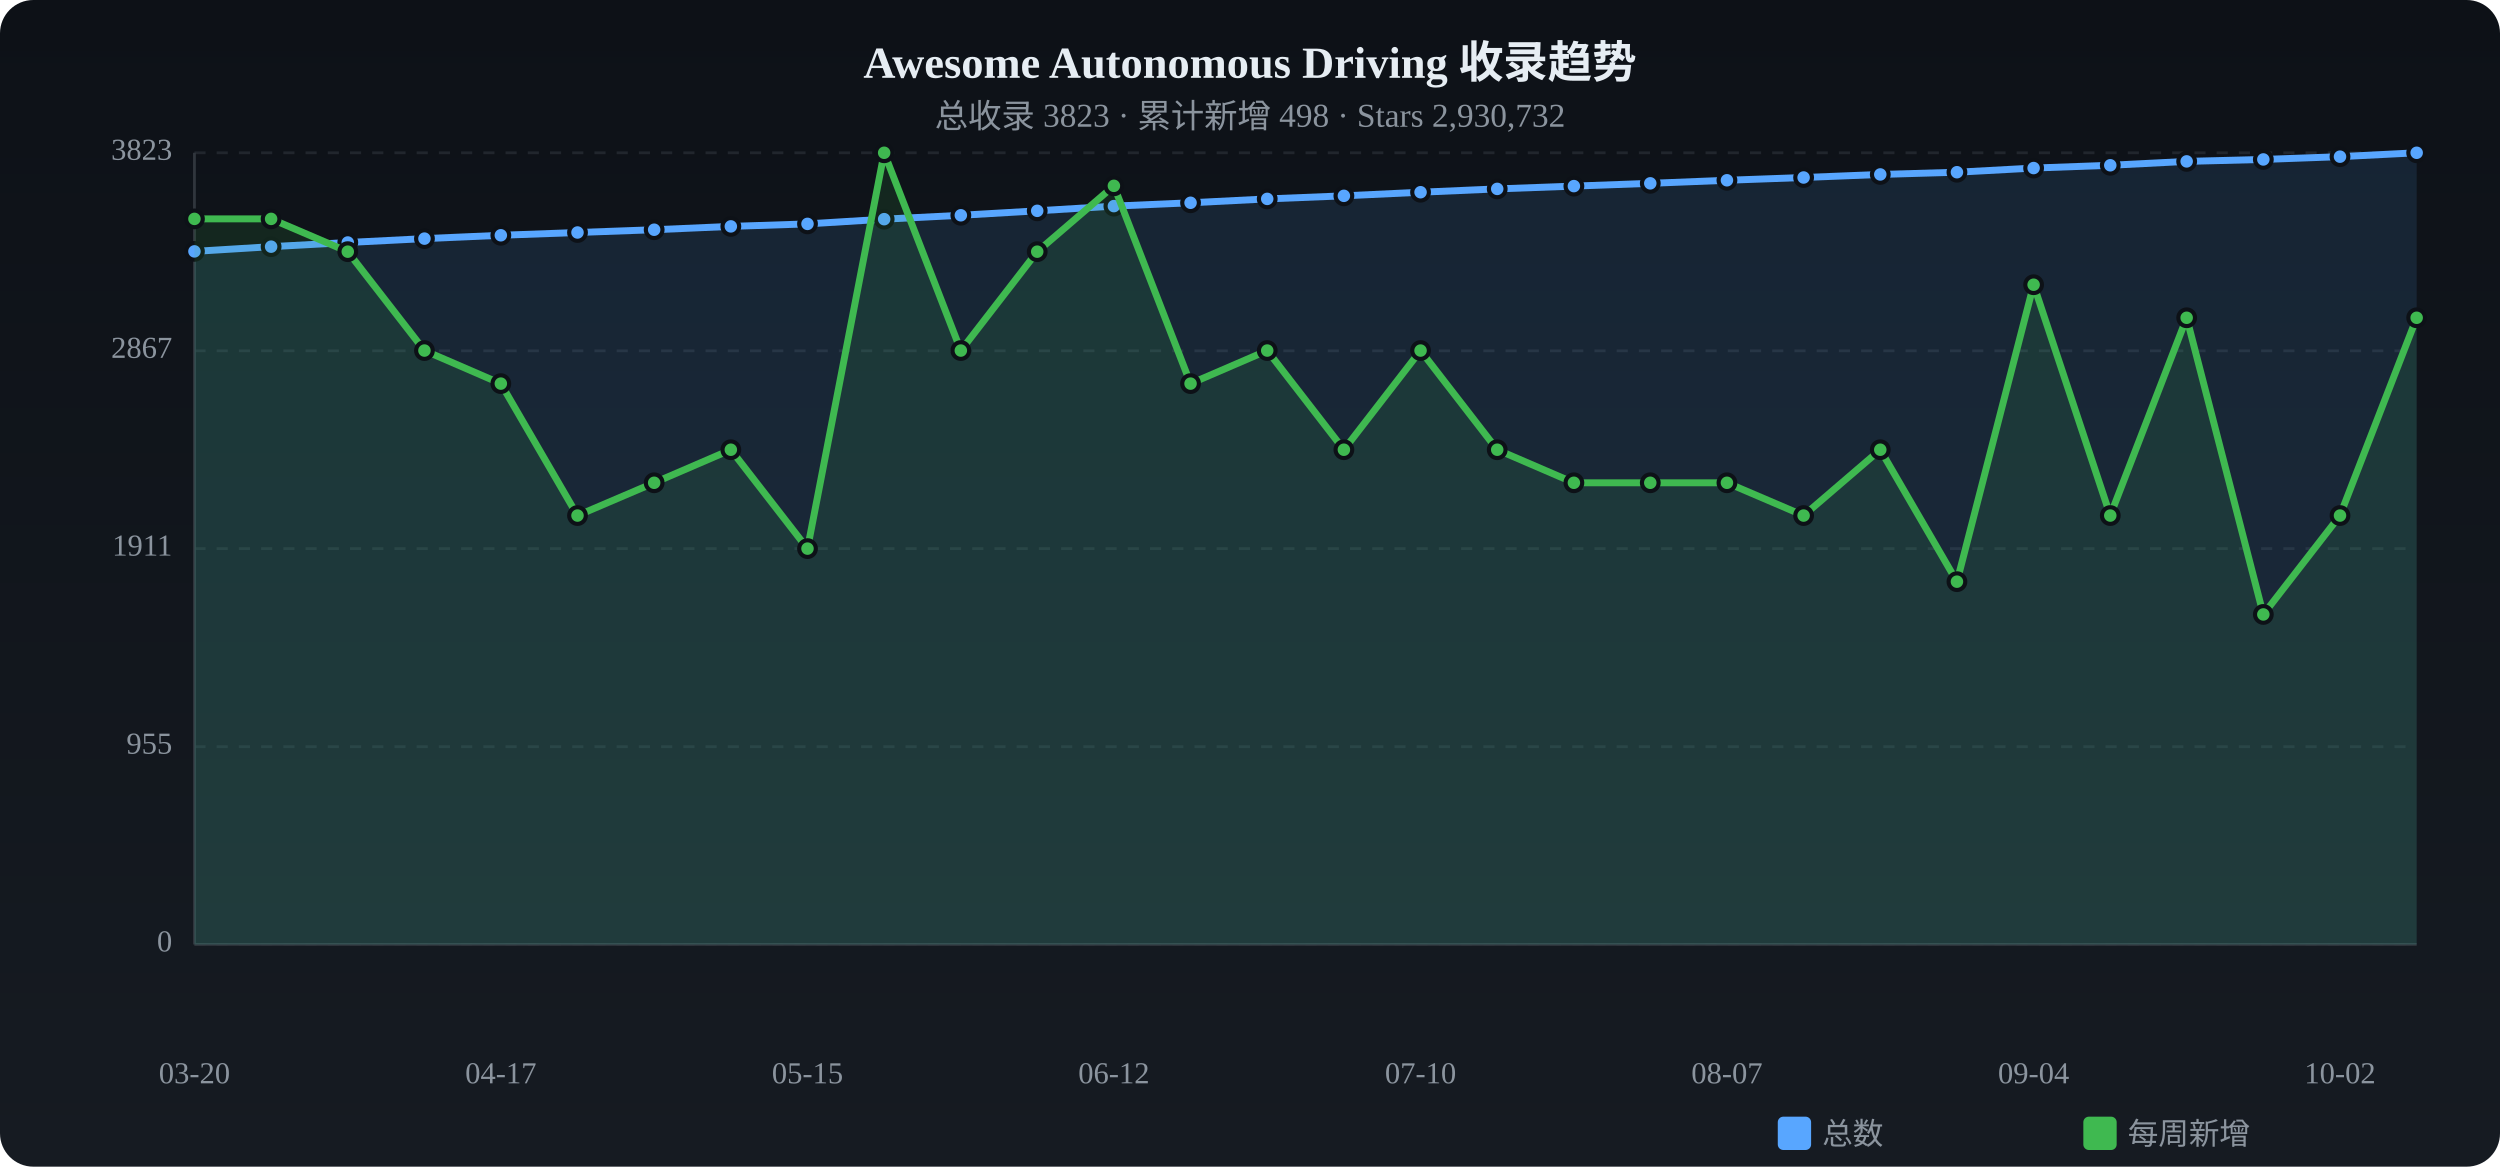
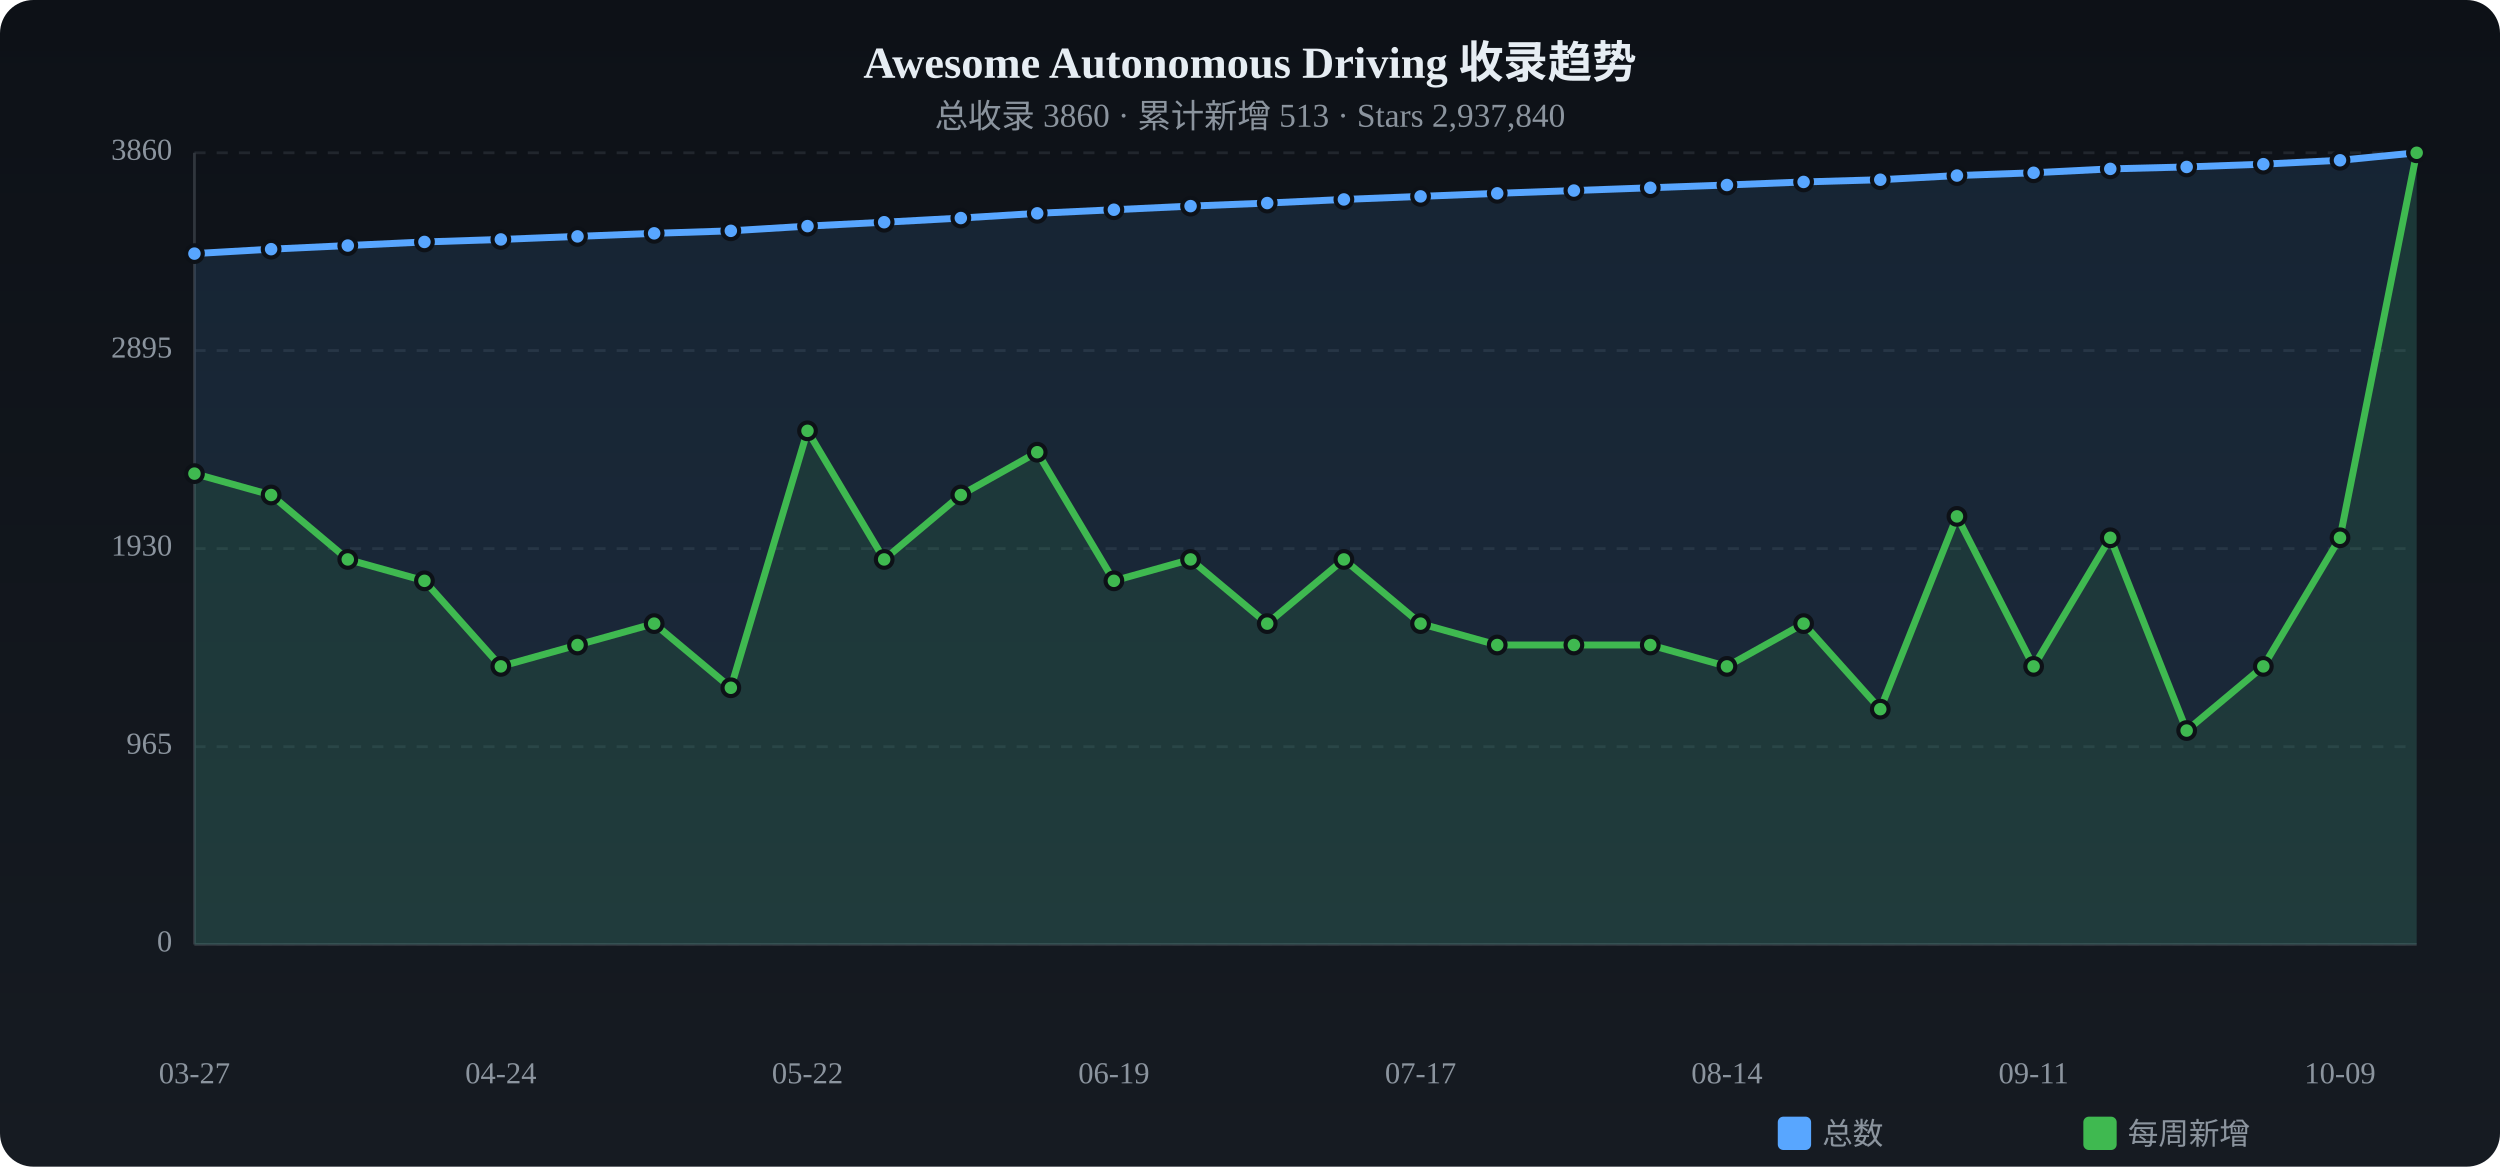
<svg xmlns="http://www.w3.org/2000/svg" viewBox="0 0 900 420" width="900" height="420">
  <defs>
    <linearGradient id="tbg" x1="0%" y1="0%" x2="0%" y2="100%">
      <stop offset="0%" stop-color="#0d1117" />
      <stop offset="100%" stop-color="#161b22" />
    </linearGradient>
  </defs>
  <rect width="900" height="420" rx="12" fill="url(#tbg)" />
  <text x="450.0" y="28" text-anchor="middle" fill="#e6edf3" font-size="16" font-weight="bold">Awesome Autonomous Driving 收录趋势</text>
-   <text x="450.0" y="46" text-anchor="middle" fill="#8b949e" font-size="12">总收录 3823 · 累计新增 498 · Stars 2,930,732</text>
+   <text x="450.0" y="46" text-anchor="middle" fill="#8b949e" font-size="12">总收录 3860 · 累计新增 513 · Stars 2,937,840</text>
  <text x="62" y="340.0" text-anchor="end" fill="#8b949e" font-size="11" dominant-baseline="middle">0</text>
  <line x1="70" y1="340.0" x2="870" y2="340.0" stroke="#21262d" stroke-dasharray="4 4" />
-   <text x="62" y="268.8" text-anchor="end" fill="#8b949e" font-size="11" dominant-baseline="middle">955</text>
+   <text x="62" y="268.8" text-anchor="end" fill="#8b949e" font-size="11" dominant-baseline="middle">965</text>
  <line x1="70" y1="268.8" x2="870" y2="268.8" stroke="#21262d" stroke-dasharray="4 4" />
-   <text x="62" y="197.5" text-anchor="end" fill="#8b949e" font-size="11" dominant-baseline="middle">1911</text>
+   <text x="62" y="197.5" text-anchor="end" fill="#8b949e" font-size="11" dominant-baseline="middle">1930</text>
  <line x1="70" y1="197.5" x2="870" y2="197.5" stroke="#21262d" stroke-dasharray="4 4" />
-   <text x="62" y="126.3" text-anchor="end" fill="#8b949e" font-size="11" dominant-baseline="middle">2867</text>
-   <line x1="70" y1="126.3" x2="870" y2="126.3" stroke="#21262d" stroke-dasharray="4 4" />
-   <text x="62" y="55.0" text-anchor="end" fill="#8b949e" font-size="11" dominant-baseline="middle">3823</text>
+   <text x="62" y="126.2" text-anchor="end" fill="#8b949e" font-size="11" dominant-baseline="middle">2895</text>
+   <line x1="70" y1="126.2" x2="870" y2="126.2" stroke="#21262d" stroke-dasharray="4 4" />
+   <text x="62" y="55.0" text-anchor="end" fill="#8b949e" font-size="11" dominant-baseline="middle">3860</text>
  <line x1="70" y1="55.0" x2="870" y2="55.0" stroke="#21262d" stroke-dasharray="4 4" />
  <line x1="70" y1="55" x2="70" y2="340" stroke="#30363d" />
  <line x1="70" y1="340" x2="870" y2="340" stroke="#30363d" />
-   <path d="M70.0,90.5 L97.6,88.8 L125.2,87.3 L152.8,85.9 L180.3,84.7 L207.9,83.7 L235.5,82.7 L263.1,81.5 L290.7,80.6 L318.3,78.9 L345.9,77.5 L373.4,75.9 L401.0,74.2 L428.6,73.0 L456.2,71.6 L483.8,70.5 L511.4,69.2 L539.0,68.0 L566.6,67.0 L594.1,66.0 L621.7,64.9 L649.3,63.9 L676.9,62.8 L704.5,62.0 L732.1,60.5 L759.7,59.5 L787.2,58.1 L814.8,57.4 L842.4,56.4 L870.0,55.0 L870.0,340 L70.0,340 Z" fill="#58a6ff" opacity="0.12" />
-   <polyline points="70.0,90.5 97.6,88.8 125.2,87.3 152.8,85.9 180.3,84.7 207.9,83.7 235.5,82.7 263.1,81.5 290.7,80.6 318.3,78.9 345.9,77.5 373.4,75.9 401.0,74.2 428.6,73.0 456.2,71.6 483.8,70.5 511.4,69.2 539.0,68.0 566.6,67.0 594.1,66.0 621.7,64.9 649.3,63.9 676.9,62.8 704.5,62.0 732.1,60.5 759.7,59.5 787.2,58.1 814.8,57.4 842.4,56.4 870.0,55.0" fill="none" stroke="#58a6ff" stroke-width="2.5" stroke-linecap="round" stroke-linejoin="round" />
-   <circle cx="70.0" cy="90.5" r="3" fill="#58a6ff" stroke="#0d1117" stroke-width="1.5" />
-   <circle cx="97.6" cy="88.8" r="3" fill="#58a6ff" stroke="#0d1117" stroke-width="1.5" />
-   <circle cx="125.2" cy="87.3" r="3" fill="#58a6ff" stroke="#0d1117" stroke-width="1.5" />
-   <circle cx="152.8" cy="85.9" r="3" fill="#58a6ff" stroke="#0d1117" stroke-width="1.5" />
-   <circle cx="180.3" cy="84.7" r="3" fill="#58a6ff" stroke="#0d1117" stroke-width="1.5" />
-   <circle cx="207.9" cy="83.7" r="3" fill="#58a6ff" stroke="#0d1117" stroke-width="1.5" />
-   <circle cx="235.5" cy="82.7" r="3" fill="#58a6ff" stroke="#0d1117" stroke-width="1.5" />
-   <circle cx="263.1" cy="81.5" r="3" fill="#58a6ff" stroke="#0d1117" stroke-width="1.5" />
-   <circle cx="290.7" cy="80.6" r="3" fill="#58a6ff" stroke="#0d1117" stroke-width="1.5" />
-   <circle cx="318.3" cy="78.9" r="3" fill="#58a6ff" stroke="#0d1117" stroke-width="1.5" />
-   <circle cx="345.9" cy="77.5" r="3" fill="#58a6ff" stroke="#0d1117" stroke-width="1.5" />
-   <circle cx="373.4" cy="75.9" r="3" fill="#58a6ff" stroke="#0d1117" stroke-width="1.5" />
-   <circle cx="401.0" cy="74.2" r="3" fill="#58a6ff" stroke="#0d1117" stroke-width="1.5" />
-   <circle cx="428.6" cy="73.0" r="3" fill="#58a6ff" stroke="#0d1117" stroke-width="1.5" />
-   <circle cx="456.2" cy="71.6" r="3" fill="#58a6ff" stroke="#0d1117" stroke-width="1.5" />
-   <circle cx="483.8" cy="70.5" r="3" fill="#58a6ff" stroke="#0d1117" stroke-width="1.5" />
-   <circle cx="511.4" cy="69.2" r="3" fill="#58a6ff" stroke="#0d1117" stroke-width="1.5" />
-   <circle cx="539.0" cy="68.0" r="3" fill="#58a6ff" stroke="#0d1117" stroke-width="1.5" />
-   <circle cx="566.6" cy="67.0" r="3" fill="#58a6ff" stroke="#0d1117" stroke-width="1.5" />
-   <circle cx="594.1" cy="66.0" r="3" fill="#58a6ff" stroke="#0d1117" stroke-width="1.5" />
-   <circle cx="621.7" cy="64.9" r="3" fill="#58a6ff" stroke="#0d1117" stroke-width="1.5" />
-   <circle cx="649.3" cy="63.9" r="3" fill="#58a6ff" stroke="#0d1117" stroke-width="1.5" />
-   <circle cx="676.9" cy="62.8" r="3" fill="#58a6ff" stroke="#0d1117" stroke-width="1.5" />
-   <circle cx="704.5" cy="62.0" r="3" fill="#58a6ff" stroke="#0d1117" stroke-width="1.5" />
-   <circle cx="732.1" cy="60.5" r="3" fill="#58a6ff" stroke="#0d1117" stroke-width="1.5" />
-   <circle cx="759.7" cy="59.5" r="3" fill="#58a6ff" stroke="#0d1117" stroke-width="1.5" />
-   <circle cx="787.2" cy="58.1" r="3" fill="#58a6ff" stroke="#0d1117" stroke-width="1.5" />
-   <circle cx="814.8" cy="57.4" r="3" fill="#58a6ff" stroke="#0d1117" stroke-width="1.5" />
-   <circle cx="842.4" cy="56.4" r="3" fill="#58a6ff" stroke="#0d1117" stroke-width="1.5" />
+   <path d="M70.0,91.3 L97.6,89.7 L125.2,88.4 L152.8,87.1 L180.3,86.2 L207.9,85.1 L235.5,84.0 L263.1,83.1 L290.7,81.4 L318.3,80.0 L345.9,78.5 L373.4,76.8 L401.0,75.5 L428.6,74.2 L456.2,73.1 L483.8,71.8 L511.4,70.7 L539.0,69.6 L566.6,68.6 L594.1,67.6 L621.7,66.6 L649.3,65.5 L676.9,64.7 L704.5,63.2 L732.1,62.2 L759.7,60.8 L787.2,60.1 L814.8,59.1 L842.4,57.7 L870.0,55.0 L870.0,340 L70.0,340 Z" fill="#58a6ff" opacity="0.12" />
+   <polyline points="70.0,91.3 97.6,89.7 125.2,88.4 152.8,87.1 180.3,86.2 207.9,85.1 235.5,84.0 263.1,83.1 290.7,81.4 318.3,80.0 345.9,78.5 373.4,76.8 401.0,75.5 428.6,74.2 456.2,73.1 483.8,71.8 511.4,70.7 539.0,69.6 566.6,68.6 594.1,67.6 621.7,66.6 649.3,65.5 676.9,64.7 704.5,63.2 732.1,62.2 759.7,60.8 787.2,60.1 814.8,59.1 842.4,57.7 870.0,55.0" fill="none" stroke="#58a6ff" stroke-width="2.5" stroke-linecap="round" stroke-linejoin="round" />
+   <circle cx="70.0" cy="91.3" r="3" fill="#58a6ff" stroke="#0d1117" stroke-width="1.5" />
+   <circle cx="97.6" cy="89.7" r="3" fill="#58a6ff" stroke="#0d1117" stroke-width="1.5" />
+   <circle cx="125.2" cy="88.4" r="3" fill="#58a6ff" stroke="#0d1117" stroke-width="1.5" />
+   <circle cx="152.8" cy="87.1" r="3" fill="#58a6ff" stroke="#0d1117" stroke-width="1.5" />
+   <circle cx="180.3" cy="86.2" r="3" fill="#58a6ff" stroke="#0d1117" stroke-width="1.5" />
+   <circle cx="207.9" cy="85.1" r="3" fill="#58a6ff" stroke="#0d1117" stroke-width="1.5" />
+   <circle cx="235.5" cy="84.0" r="3" fill="#58a6ff" stroke="#0d1117" stroke-width="1.5" />
+   <circle cx="263.1" cy="83.1" r="3" fill="#58a6ff" stroke="#0d1117" stroke-width="1.5" />
+   <circle cx="290.7" cy="81.4" r="3" fill="#58a6ff" stroke="#0d1117" stroke-width="1.5" />
+   <circle cx="318.3" cy="80.0" r="3" fill="#58a6ff" stroke="#0d1117" stroke-width="1.5" />
+   <circle cx="345.9" cy="78.5" r="3" fill="#58a6ff" stroke="#0d1117" stroke-width="1.5" />
+   <circle cx="373.4" cy="76.8" r="3" fill="#58a6ff" stroke="#0d1117" stroke-width="1.5" />
+   <circle cx="401.0" cy="75.5" r="3" fill="#58a6ff" stroke="#0d1117" stroke-width="1.5" />
+   <circle cx="428.6" cy="74.2" r="3" fill="#58a6ff" stroke="#0d1117" stroke-width="1.5" />
+   <circle cx="456.2" cy="73.1" r="3" fill="#58a6ff" stroke="#0d1117" stroke-width="1.5" />
+   <circle cx="483.8" cy="71.8" r="3" fill="#58a6ff" stroke="#0d1117" stroke-width="1.5" />
+   <circle cx="511.4" cy="70.7" r="3" fill="#58a6ff" stroke="#0d1117" stroke-width="1.5" />
+   <circle cx="539.0" cy="69.6" r="3" fill="#58a6ff" stroke="#0d1117" stroke-width="1.5" />
+   <circle cx="566.6" cy="68.6" r="3" fill="#58a6ff" stroke="#0d1117" stroke-width="1.5" />
+   <circle cx="594.1" cy="67.6" r="3" fill="#58a6ff" stroke="#0d1117" stroke-width="1.5" />
+   <circle cx="621.7" cy="66.6" r="3" fill="#58a6ff" stroke="#0d1117" stroke-width="1.5" />
+   <circle cx="649.3" cy="65.5" r="3" fill="#58a6ff" stroke="#0d1117" stroke-width="1.5" />
+   <circle cx="676.9" cy="64.7" r="3" fill="#58a6ff" stroke="#0d1117" stroke-width="1.5" />
+   <circle cx="704.5" cy="63.2" r="3" fill="#58a6ff" stroke="#0d1117" stroke-width="1.5" />
+   <circle cx="732.1" cy="62.2" r="3" fill="#58a6ff" stroke="#0d1117" stroke-width="1.5" />
+   <circle cx="759.7" cy="60.8" r="3" fill="#58a6ff" stroke="#0d1117" stroke-width="1.5" />
+   <circle cx="787.2" cy="60.1" r="3" fill="#58a6ff" stroke="#0d1117" stroke-width="1.5" />
+   <circle cx="814.8" cy="59.1" r="3" fill="#58a6ff" stroke="#0d1117" stroke-width="1.5" />
+   <circle cx="842.4" cy="57.7" r="3" fill="#58a6ff" stroke="#0d1117" stroke-width="1.5" />
  <circle cx="870.0" cy="55.0" r="3" fill="#58a6ff" stroke="#0d1117" stroke-width="1.5" />
-   <path d="M70.0,78.8 L97.6,78.8 L125.2,90.6 L152.8,126.2 L180.3,138.1 L207.9,185.6 L235.5,173.8 L263.1,161.9 L290.7,197.5 L318.3,55.0 L345.9,126.2 L373.4,90.6 L401.0,66.9 L428.6,138.1 L456.2,126.2 L483.8,161.9 L511.4,126.2 L539.0,161.9 L566.6,173.8 L594.1,173.8 L621.7,173.8 L649.3,185.6 L676.9,161.9 L704.5,209.4 L732.1,102.5 L759.7,185.6 L787.2,114.4 L814.8,221.2 L842.4,185.6 L870.0,114.4 L870.0,340 L70.0,340 Z" fill="#3fb950" opacity="0.12" />
-   <polyline points="70.0,78.8 97.6,78.8 125.2,90.6 152.8,126.2 180.3,138.1 207.9,185.6 235.5,173.8 263.1,161.9 290.7,197.5 318.3,55.0 345.9,126.2 373.4,90.6 401.0,66.9 428.6,138.1 456.2,126.2 483.8,161.9 511.4,126.2 539.0,161.9 566.6,173.8 594.1,173.8 621.7,173.8 649.3,185.6 676.9,161.9 704.5,209.4 732.1,102.5 759.7,185.6 787.2,114.4 814.8,221.2 842.4,185.6 870.0,114.4" fill="none" stroke="#3fb950" stroke-width="2.5" stroke-linecap="round" stroke-linejoin="round" />
-   <circle cx="70.0" cy="78.8" r="3" fill="#3fb950" stroke="#0d1117" stroke-width="1.5" />
-   <circle cx="97.6" cy="78.8" r="3" fill="#3fb950" stroke="#0d1117" stroke-width="1.5" />
-   <circle cx="125.2" cy="90.6" r="3" fill="#3fb950" stroke="#0d1117" stroke-width="1.5" />
-   <circle cx="152.8" cy="126.2" r="3" fill="#3fb950" stroke="#0d1117" stroke-width="1.5" />
-   <circle cx="180.3" cy="138.1" r="3" fill="#3fb950" stroke="#0d1117" stroke-width="1.5" />
-   <circle cx="207.9" cy="185.6" r="3" fill="#3fb950" stroke="#0d1117" stroke-width="1.5" />
-   <circle cx="235.5" cy="173.8" r="3" fill="#3fb950" stroke="#0d1117" stroke-width="1.5" />
-   <circle cx="263.1" cy="161.9" r="3" fill="#3fb950" stroke="#0d1117" stroke-width="1.5" />
-   <circle cx="290.7" cy="197.5" r="3" fill="#3fb950" stroke="#0d1117" stroke-width="1.5" />
-   <circle cx="318.3" cy="55.0" r="3" fill="#3fb950" stroke="#0d1117" stroke-width="1.5" />
-   <circle cx="345.9" cy="126.2" r="3" fill="#3fb950" stroke="#0d1117" stroke-width="1.5" />
-   <circle cx="373.4" cy="90.6" r="3" fill="#3fb950" stroke="#0d1117" stroke-width="1.5" />
-   <circle cx="401.0" cy="66.9" r="3" fill="#3fb950" stroke="#0d1117" stroke-width="1.5" />
-   <circle cx="428.6" cy="138.1" r="3" fill="#3fb950" stroke="#0d1117" stroke-width="1.5" />
-   <circle cx="456.2" cy="126.2" r="3" fill="#3fb950" stroke="#0d1117" stroke-width="1.5" />
-   <circle cx="483.8" cy="161.9" r="3" fill="#3fb950" stroke="#0d1117" stroke-width="1.5" />
-   <circle cx="511.4" cy="126.2" r="3" fill="#3fb950" stroke="#0d1117" stroke-width="1.5" />
-   <circle cx="539.0" cy="161.9" r="3" fill="#3fb950" stroke="#0d1117" stroke-width="1.5" />
-   <circle cx="566.6" cy="173.8" r="3" fill="#3fb950" stroke="#0d1117" stroke-width="1.5" />
-   <circle cx="594.1" cy="173.8" r="3" fill="#3fb950" stroke="#0d1117" stroke-width="1.5" />
-   <circle cx="621.7" cy="173.8" r="3" fill="#3fb950" stroke="#0d1117" stroke-width="1.5" />
-   <circle cx="649.3" cy="185.6" r="3" fill="#3fb950" stroke="#0d1117" stroke-width="1.5" />
-   <circle cx="676.9" cy="161.9" r="3" fill="#3fb950" stroke="#0d1117" stroke-width="1.5" />
-   <circle cx="704.5" cy="209.4" r="3" fill="#3fb950" stroke="#0d1117" stroke-width="1.5" />
-   <circle cx="732.1" cy="102.5" r="3" fill="#3fb950" stroke="#0d1117" stroke-width="1.5" />
-   <circle cx="759.7" cy="185.6" r="3" fill="#3fb950" stroke="#0d1117" stroke-width="1.5" />
-   <circle cx="787.2" cy="114.4" r="3" fill="#3fb950" stroke="#0d1117" stroke-width="1.5" />
-   <circle cx="814.8" cy="221.2" r="3" fill="#3fb950" stroke="#0d1117" stroke-width="1.5" />
-   <circle cx="842.4" cy="185.6" r="3" fill="#3fb950" stroke="#0d1117" stroke-width="1.5" />
-   <circle cx="870.0" cy="114.4" r="3" fill="#3fb950" stroke="#0d1117" stroke-width="1.5" />
-   <text x="70.0" y="390" text-anchor="middle" fill="#8b949e" font-size="11">03-20</text>
-   <text x="180.3" y="390" text-anchor="middle" fill="#8b949e" font-size="11">04-17</text>
-   <text x="290.7" y="390" text-anchor="middle" fill="#8b949e" font-size="11">05-15</text>
-   <text x="401.0" y="390" text-anchor="middle" fill="#8b949e" font-size="11">06-12</text>
-   <text x="511.4" y="390" text-anchor="middle" fill="#8b949e" font-size="11">07-10</text>
-   <text x="621.7" y="390" text-anchor="middle" fill="#8b949e" font-size="11">08-07</text>
-   <text x="732.1" y="390" text-anchor="middle" fill="#8b949e" font-size="11">09-04</text>
-   <text x="842.4" y="390" text-anchor="middle" fill="#8b949e" font-size="11">10-02</text>
+   <path d="M70.0,170.5 L97.6,178.2 L125.2,201.4 L152.8,209.1 L180.3,239.9 L207.9,232.2 L235.5,224.5 L263.1,247.6 L290.7,155.1 L318.3,201.4 L345.9,178.2 L373.4,162.8 L401.0,209.1 L428.6,201.4 L456.2,224.5 L483.8,201.4 L511.4,224.5 L539.0,232.2 L566.6,232.2 L594.1,232.2 L621.7,239.9 L649.3,224.5 L676.9,255.3 L704.5,185.9 L732.1,239.9 L759.7,193.6 L787.2,263.0 L814.8,239.9 L842.4,193.6 L870.0,55.0 L870.0,340 L70.0,340 Z" fill="#3fb950" opacity="0.12" />
+   <polyline points="70.0,170.5 97.6,178.2 125.2,201.4 152.8,209.1 180.3,239.9 207.9,232.2 235.5,224.5 263.1,247.6 290.7,155.1 318.3,201.4 345.9,178.2 373.4,162.8 401.0,209.1 428.6,201.4 456.2,224.5 483.8,201.4 511.4,224.5 539.0,232.2 566.6,232.2 594.1,232.2 621.7,239.9 649.3,224.5 676.9,255.3 704.5,185.9 732.1,239.9 759.7,193.6 787.2,263.0 814.8,239.9 842.4,193.6 870.0,55.0" fill="none" stroke="#3fb950" stroke-width="2.5" stroke-linecap="round" stroke-linejoin="round" />
+   <circle cx="70.0" cy="170.5" r="3" fill="#3fb950" stroke="#0d1117" stroke-width="1.5" />
+   <circle cx="97.6" cy="178.2" r="3" fill="#3fb950" stroke="#0d1117" stroke-width="1.5" />
+   <circle cx="125.2" cy="201.4" r="3" fill="#3fb950" stroke="#0d1117" stroke-width="1.5" />
+   <circle cx="152.8" cy="209.1" r="3" fill="#3fb950" stroke="#0d1117" stroke-width="1.5" />
+   <circle cx="180.3" cy="239.9" r="3" fill="#3fb950" stroke="#0d1117" stroke-width="1.5" />
+   <circle cx="207.9" cy="232.2" r="3" fill="#3fb950" stroke="#0d1117" stroke-width="1.5" />
+   <circle cx="235.5" cy="224.5" r="3" fill="#3fb950" stroke="#0d1117" stroke-width="1.5" />
+   <circle cx="263.1" cy="247.6" r="3" fill="#3fb950" stroke="#0d1117" stroke-width="1.5" />
+   <circle cx="290.7" cy="155.1" r="3" fill="#3fb950" stroke="#0d1117" stroke-width="1.5" />
+   <circle cx="318.3" cy="201.4" r="3" fill="#3fb950" stroke="#0d1117" stroke-width="1.5" />
+   <circle cx="345.9" cy="178.2" r="3" fill="#3fb950" stroke="#0d1117" stroke-width="1.5" />
+   <circle cx="373.4" cy="162.8" r="3" fill="#3fb950" stroke="#0d1117" stroke-width="1.5" />
+   <circle cx="401.0" cy="209.1" r="3" fill="#3fb950" stroke="#0d1117" stroke-width="1.5" />
+   <circle cx="428.6" cy="201.4" r="3" fill="#3fb950" stroke="#0d1117" stroke-width="1.5" />
+   <circle cx="456.2" cy="224.5" r="3" fill="#3fb950" stroke="#0d1117" stroke-width="1.5" />
+   <circle cx="483.8" cy="201.4" r="3" fill="#3fb950" stroke="#0d1117" stroke-width="1.5" />
+   <circle cx="511.4" cy="224.5" r="3" fill="#3fb950" stroke="#0d1117" stroke-width="1.5" />
+   <circle cx="539.0" cy="232.2" r="3" fill="#3fb950" stroke="#0d1117" stroke-width="1.5" />
+   <circle cx="566.6" cy="232.2" r="3" fill="#3fb950" stroke="#0d1117" stroke-width="1.5" />
+   <circle cx="594.1" cy="232.2" r="3" fill="#3fb950" stroke="#0d1117" stroke-width="1.5" />
+   <circle cx="621.7" cy="239.9" r="3" fill="#3fb950" stroke="#0d1117" stroke-width="1.5" />
+   <circle cx="649.3" cy="224.5" r="3" fill="#3fb950" stroke="#0d1117" stroke-width="1.5" />
+   <circle cx="676.9" cy="255.3" r="3" fill="#3fb950" stroke="#0d1117" stroke-width="1.5" />
+   <circle cx="704.5" cy="185.9" r="3" fill="#3fb950" stroke="#0d1117" stroke-width="1.5" />
+   <circle cx="732.1" cy="239.9" r="3" fill="#3fb950" stroke="#0d1117" stroke-width="1.5" />
+   <circle cx="759.7" cy="193.6" r="3" fill="#3fb950" stroke="#0d1117" stroke-width="1.5" />
+   <circle cx="787.2" cy="263.0" r="3" fill="#3fb950" stroke="#0d1117" stroke-width="1.5" />
+   <circle cx="814.8" cy="239.9" r="3" fill="#3fb950" stroke="#0d1117" stroke-width="1.5" />
+   <circle cx="842.4" cy="193.6" r="3" fill="#3fb950" stroke="#0d1117" stroke-width="1.5" />
+   <circle cx="870.0" cy="55.0" r="3" fill="#3fb950" stroke="#0d1117" stroke-width="1.5" />
+   <text x="70.0" y="390" text-anchor="middle" fill="#8b949e" font-size="11">03-27</text>
+   <text x="180.3" y="390" text-anchor="middle" fill="#8b949e" font-size="11">04-24</text>
+   <text x="290.7" y="390" text-anchor="middle" fill="#8b949e" font-size="11">05-22</text>
+   <text x="401.0" y="390" text-anchor="middle" fill="#8b949e" font-size="11">06-19</text>
+   <text x="511.4" y="390" text-anchor="middle" fill="#8b949e" font-size="11">07-17</text>
+   <text x="621.7" y="390" text-anchor="middle" fill="#8b949e" font-size="11">08-14</text>
+   <text x="732.1" y="390" text-anchor="middle" fill="#8b949e" font-size="11">09-11</text>
+   <text x="842.4" y="390" text-anchor="middle" fill="#8b949e" font-size="11">10-09</text>
  <rect x="640" y="402" width="12" height="12" rx="2" fill="#58a6ff" />
  <text x="656" y="412" fill="#8b949e" font-size="11">总数</text>
  <rect x="750" y="402" width="12" height="12" rx="2" fill="#3fb950" />
  <text x="766" y="412" fill="#8b949e" font-size="11">每周新增</text>
</svg>
